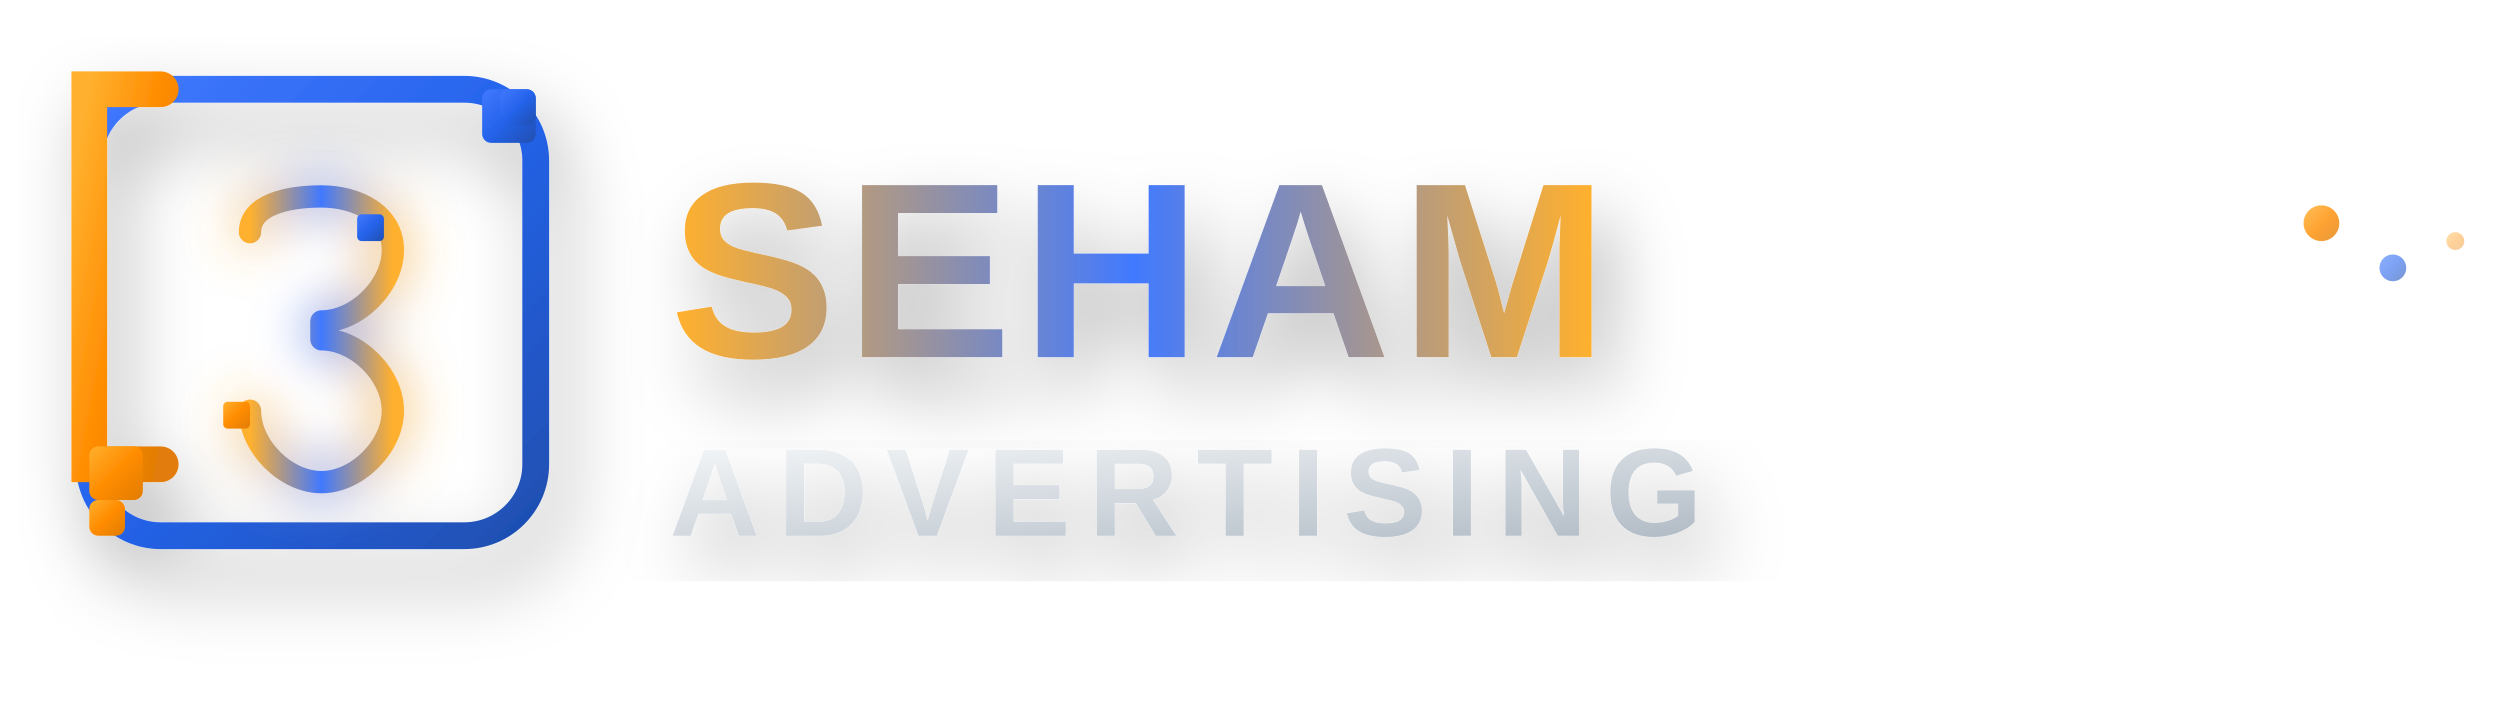
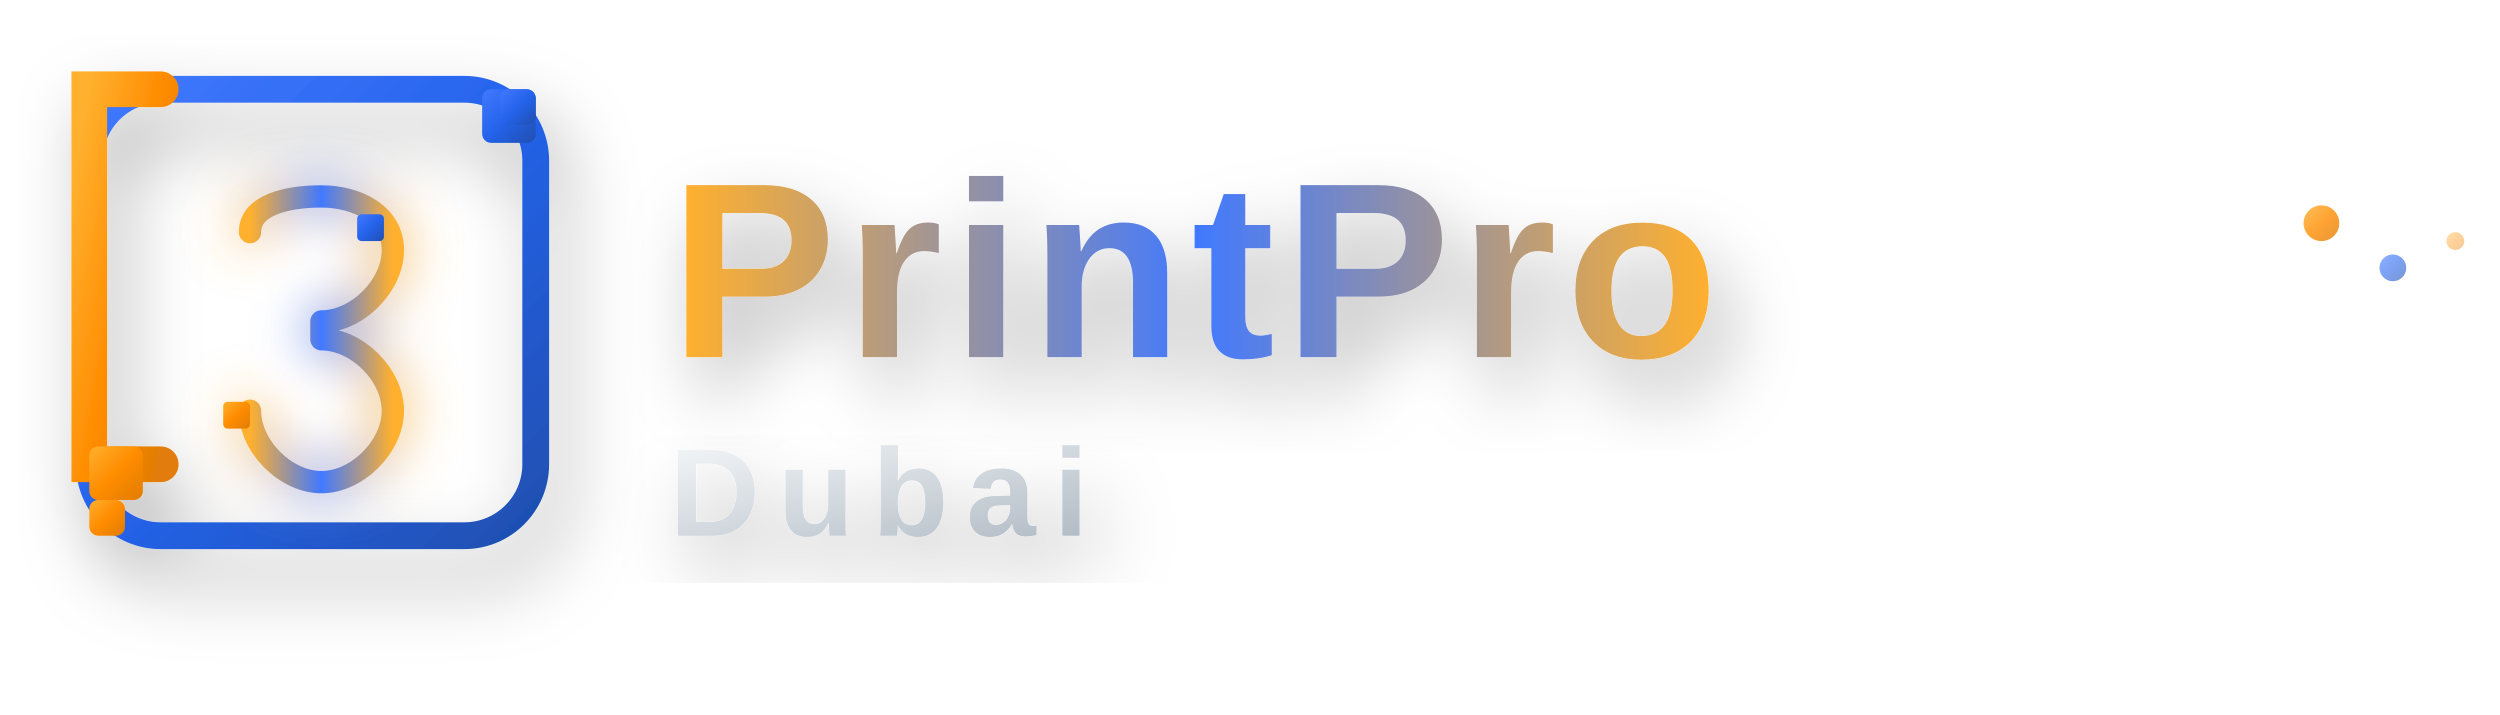
<svg xmlns="http://www.w3.org/2000/svg" width="280" height="80" viewBox="0 0 280 80" fill="none">
  <defs>
    <linearGradient id="orangeGradient" x1="0%" y1="0%" x2="100%" y2="100%">
      <stop offset="0%" style="stop-color:#ffb02e;stop-opacity:1" />
      <stop offset="50%" style="stop-color:#ff8c00;stop-opacity:1" />
      <stop offset="100%" style="stop-color:#e17c07;stop-opacity:1" />
    </linearGradient>
    <linearGradient id="blueGradient" x1="0%" y1="0%" x2="100%" y2="100%">
      <stop offset="0%" style="stop-color:#4179ff;stop-opacity:1" />
      <stop offset="50%" style="stop-color:#2563eb;stop-opacity:1" />
      <stop offset="100%" style="stop-color:#1f4fb0;stop-opacity:1" />
    </linearGradient>
    <linearGradient id="silverGradient" x1="0%" y1="0%" x2="100%" y2="100%">
      <stop offset="0%" style="stop-color:#f2f5f7;stop-opacity:1" />
      <stop offset="100%" style="stop-color:#b2bcc6;stop-opacity:1" />
    </linearGradient>
    <linearGradient id="textGradient" x1="0%" y1="0%" x2="100%" y2="0%">
      <stop offset="0%" style="stop-color:#ffb02e;stop-opacity:1" />
      <stop offset="50%" style="stop-color:#4179ff;stop-opacity:1" />
      <stop offset="100%" style="stop-color:#ffb02e;stop-opacity:1" />
    </linearGradient>
    <filter id="shadow" x="-50%" y="-50%" width="200%" height="200%">
      <feDropShadow dx="2" dy="4" stdDeviation="4" flood-color="#000" flood-opacity="0.3" />
    </filter>
    <filter id="glow" x="-50%" y="-50%" width="200%" height="200%">
      <feGaussianBlur stdDeviation="3" result="coloredBlur" />
      <feMerge>
        <feMergeNode in="coloredBlur" />
        <feMergeNode in="SourceGraphic" />
      </feMerge>
    </filter>
  </defs>
  <g transform="translate(10, 10)">
    <g filter="url(#shadow)">
      <rect x="0" y="0" width="50" height="50" rx="8" fill="none" stroke="url(#blueGradient)" stroke-width="3" stroke-linecap="round" />
      <path d="M8 0 L0 0 L0 42 L8 42" fill="none" stroke="url(#orangeGradient)" stroke-width="4" stroke-linecap="round" />
      <g fill="url(#orangeGradient)">
        <rect x="0" y="40" width="6" height="6" rx="1" />
        <rect x="0" y="46" width="4" height="4" rx="1" />
      </g>
      <g fill="url(#blueGradient)">
        <rect x="44" y="0" width="6" height="6" rx="1" />
        <rect x="46" y="0" width="4" height="4" rx="1" />
      </g>
    </g>
    <g transform="translate(10, 10)">
      <path d="M8 6 C8 3, 12 2, 16 2 C20 2, 24 4, 24 8 C24 12, 20 16, 16 16 L16 18 C20 18, 24 22, 24 26 C24 30, 20 34, 16 34 C12 34, 8 30, 8 26" fill="none" stroke="url(#textGradient)" stroke-width="2.5" stroke-linecap="round" stroke-linejoin="round" filter="url(#glow)" />
      <rect x="20" y="4" width="3" height="3" fill="url(#blueGradient)" rx="0.5" />
      <rect x="5" y="25" width="3" height="3" fill="url(#orangeGradient)" rx="0.5" />
    </g>
  </g>
  <g transform="translate(75, 8)">
    <text x="0" y="32" font-family="'Segoe UI', 'Montserrat', 'Poppins', Arial, sans-serif" font-size="28" font-weight="900" fill="url(#textGradient)" filter="url(#shadow)" letter-spacing="1px">
-       SEHAM
+       PrintPro
    </text>
    <text x="0" y="52" font-family="'Segoe UI', 'Montserrat', 'Poppins', Arial, sans-serif" font-size="14" font-weight="700" fill="url(#silverGradient)" filter="url(#shadow)" letter-spacing="2px">
-       ADVERTISING
+       Dubai
    </text>
  </g>
  <g transform="translate(260, 25)">
    <circle cx="0" cy="0" r="2" fill="url(#orangeGradient)" opacity="0.8" />
    <circle cx="8" cy="5" r="1.5" fill="url(#blueGradient)" opacity="0.6" />
    <circle cx="15" cy="2" r="1" fill="url(#orangeGradient)" opacity="0.4" />
  </g>
</svg>
